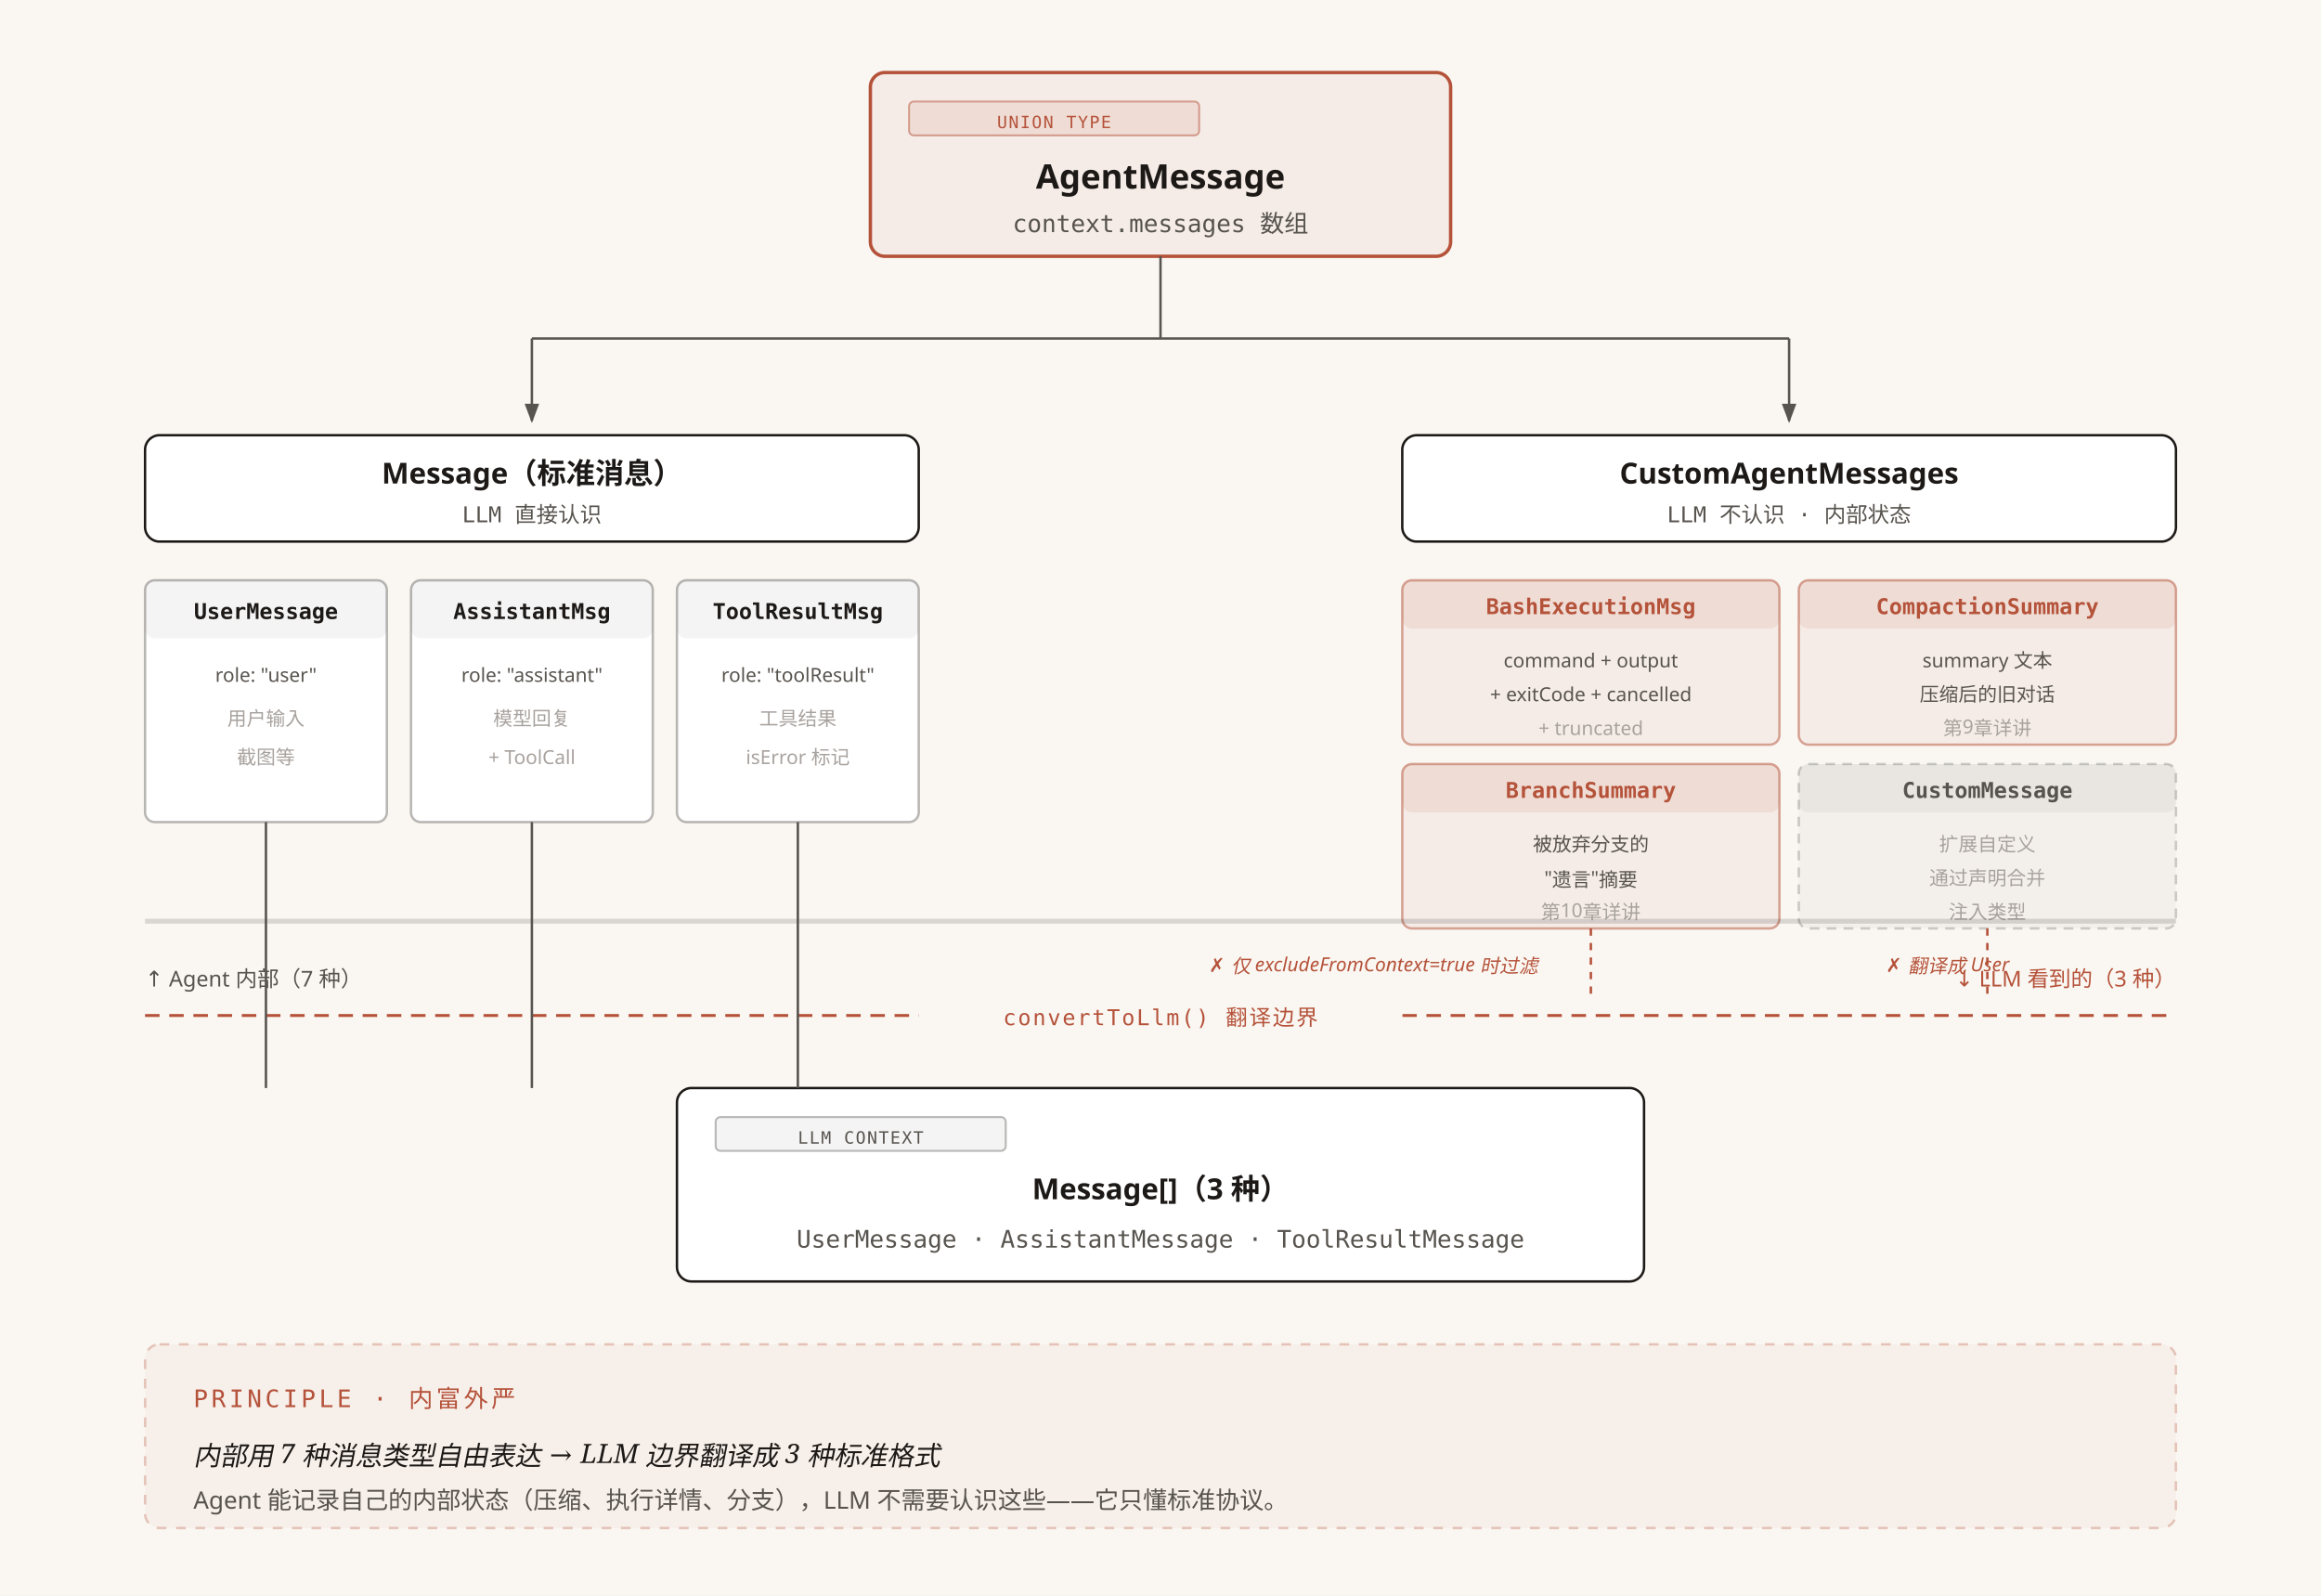
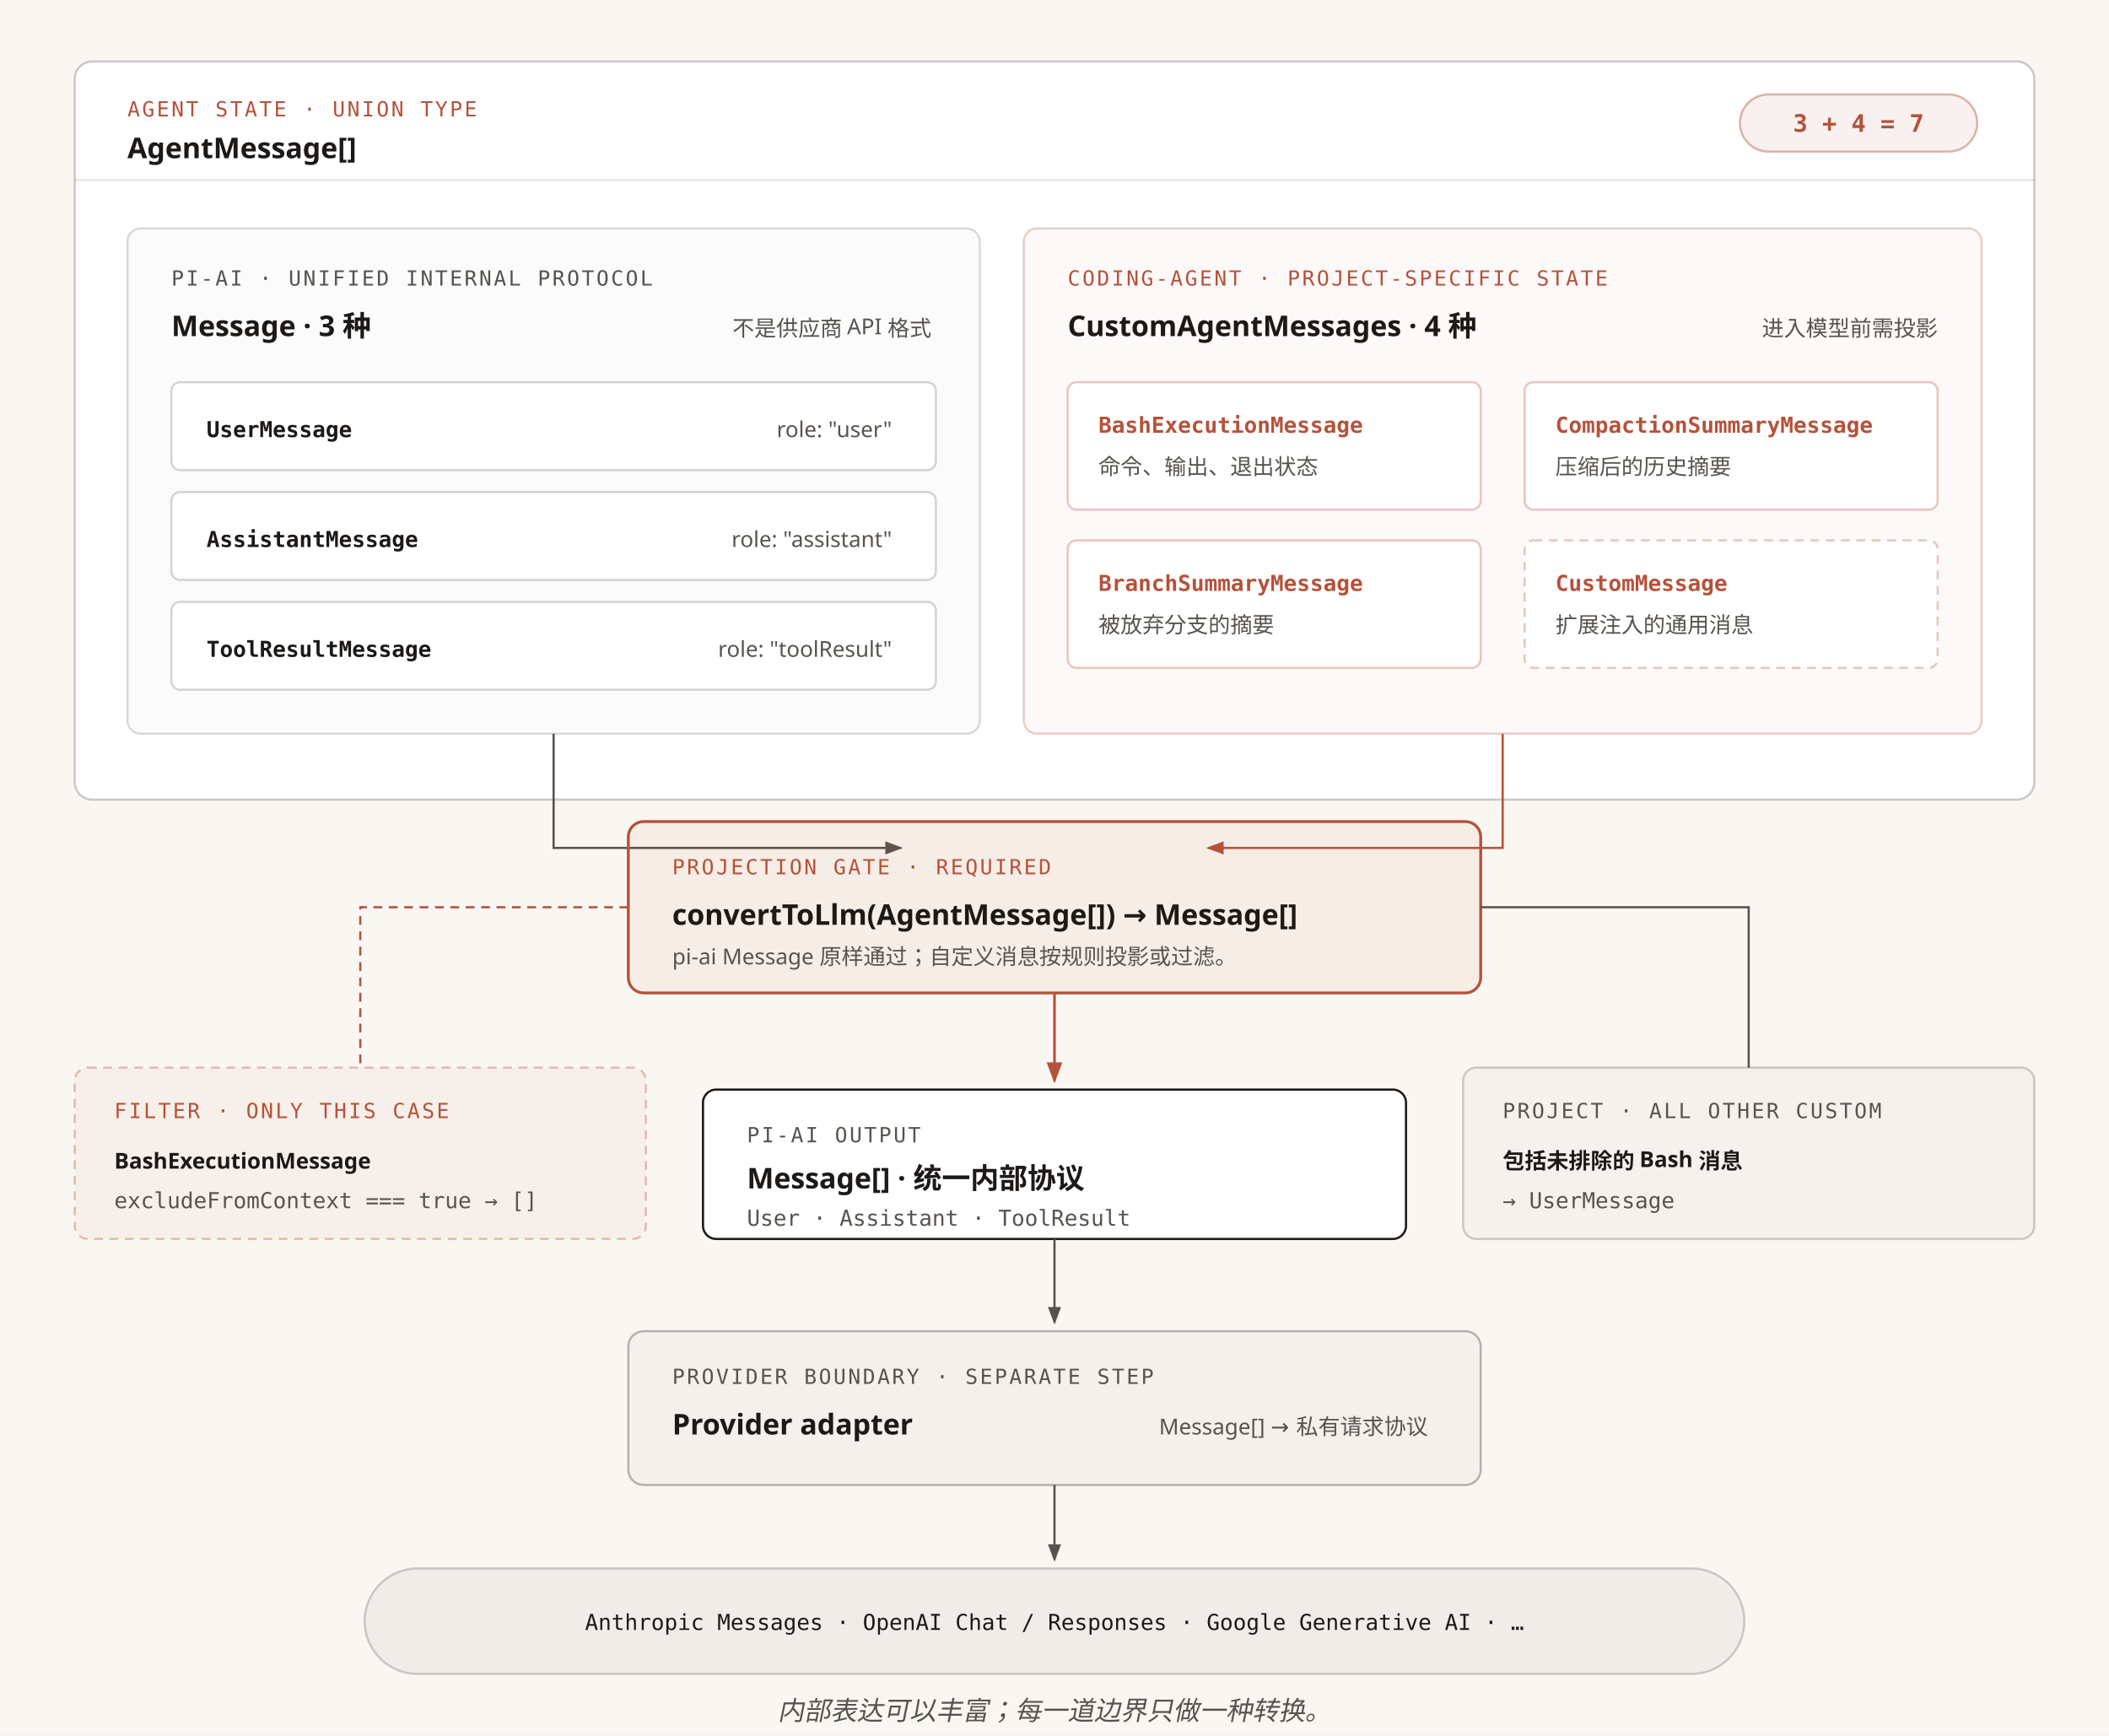
- <svg xmlns="http://www.w3.org/2000/svg" viewBox="0 0 960 660">
+ <svg xmlns="http://www.w3.org/2000/svg" viewBox="0 0 960 790" role="img" aria-labelledby="diagram-title diagram-desc">
  <defs>
    <marker id="arrow" markerWidth="8" markerHeight="6" refX="7" refY="3" orient="auto">
      <polygon points="0 0, 8 3, 0 6" fill="#57534e" />
    </marker>
    <marker id="arrow-accent" markerWidth="8" markerHeight="6" refX="7" refY="3" orient="auto">
      <polygon points="0 0, 8 3, 0 6" fill="#b5523a" />
    </marker>
+     <style>
+         .sans { font-family: 'Geist', 'PingFang SC', sans-serif; }
+         .mono { font-family: 'Geist Mono', monospace; }
+         .serif { font-family: 'Instrument Serif', 'Source Han Serif SC', serif; }
+         .ink { fill: #1c1917; }
+         .muted { fill: #57534e; }
+         .soft { fill: #57534e; }
+         .accent { fill: #b5523a; }
+         .label { font-size: 9.5px; letter-spacing: .1em; }
+         .body { font-size: 10px; }
+         .small { font-size: 10px; }
+         .title { font-size: 13px; font-weight: 600; }
+       </style>
  </defs>
-   <rect width="960" height="660" fill="#faf7f2" />
-   <rect x="360" y="30" width="240" height="76" rx="6" fill="rgba(181,82,58,0.06)" stroke="#b5523a" stroke-width="1.4" />
-   <rect x="376" y="42" width="120" height="14" rx="2" fill="rgba(181,82,58,0.10)" stroke="rgba(181,82,58,0.50)" stroke-width="0.8" />
-   <text x="436" y="53" fill="#b5523a" font-size="7" font-family="'Geist Mono', monospace" text-anchor="middle" letter-spacing="0.08em">UNION TYPE</text>
-   <text x="480" y="78" fill="#1c1917" font-size="14" font-weight="600" font-family="'Geist', sans-serif" text-anchor="middle">AgentMessage</text>
-   <text x="480" y="96" fill="#57534e" font-size="10" font-family="'Geist Mono', monospace" text-anchor="middle">context.messages 数组</text>
-   <line x1="480" y1="106" x2="480" y2="140" stroke="#57534e" stroke-width="1" />
-   <line x1="220" y1="140" x2="740" y2="140" stroke="#57534e" stroke-width="1" />
-   <line x1="220" y1="140" x2="220" y2="174" stroke="#57534e" stroke-width="1" marker-end="url(#arrow)" />
-   <line x1="740" y1="140" x2="740" y2="174" stroke="#57534e" stroke-width="1" marker-end="url(#arrow)" />
-   <rect x="60" y="180" width="320" height="44" rx="6" fill="#ffffff" stroke="#1c1917" stroke-width="1" />
-   <text x="220" y="200" fill="#1c1917" font-size="12" font-weight="600" font-family="'Geist', sans-serif" text-anchor="middle">Message（标准消息）</text>
-   <text x="220" y="216" fill="#57534e" font-size="9" font-family="'Geist Mono', monospace" text-anchor="middle">LLM 直接认识</text>
-   <g>
-     <rect x="60" y="240" width="100" height="100" rx="4" fill="#ffffff" stroke="rgba(28,25,23,0.30)" stroke-width="1" />
-     <rect x="60" y="240" width="100" height="24" rx="4" fill="rgba(28,25,23,0.05)" />
-     <text x="110" y="256" fill="#1c1917" font-size="9" font-weight="600" font-family="'Geist Mono', monospace" text-anchor="middle">UserMessage</text>
-     <text x="110" y="282" fill="#57534e" font-size="8" font-family="'Geist', sans-serif" text-anchor="middle">role: "user"</text>
-     <text x="110" y="300" fill="#a8a29e" font-size="8" font-family="'Geist', sans-serif" text-anchor="middle">用户输入</text>
-     <text x="110" y="316" fill="#a8a29e" font-size="8" font-family="'Geist', sans-serif" text-anchor="middle">截图等</text>
-   </g>
-   <g>
-     <rect x="170" y="240" width="100" height="100" rx="4" fill="#ffffff" stroke="rgba(28,25,23,0.30)" stroke-width="1" />
-     <rect x="170" y="240" width="100" height="24" rx="4" fill="rgba(28,25,23,0.05)" />
-     <text x="220" y="256" fill="#1c1917" font-size="9" font-weight="600" font-family="'Geist Mono', monospace" text-anchor="middle">AssistantMsg</text>
-     <text x="220" y="282" fill="#57534e" font-size="8" font-family="'Geist', sans-serif" text-anchor="middle">role: "assistant"</text>
-     <text x="220" y="300" fill="#a8a29e" font-size="8" font-family="'Geist', sans-serif" text-anchor="middle">模型回复</text>
-     <text x="220" y="316" fill="#a8a29e" font-size="8" font-family="'Geist', sans-serif" text-anchor="middle">+ ToolCall</text>
-   </g>
-   <g>
-     <rect x="280" y="240" width="100" height="100" rx="4" fill="#ffffff" stroke="rgba(28,25,23,0.30)" stroke-width="1" />
-     <rect x="280" y="240" width="100" height="24" rx="4" fill="rgba(28,25,23,0.05)" />
-     <text x="330" y="256" fill="#1c1917" font-size="9" font-weight="600" font-family="'Geist Mono', monospace" text-anchor="middle">ToolResultMsg</text>
-     <text x="330" y="282" fill="#57534e" font-size="8" font-family="'Geist', sans-serif" text-anchor="middle">role: "toolResult"</text>
-     <text x="330" y="300" fill="#a8a29e" font-size="8" font-family="'Geist', sans-serif" text-anchor="middle">工具结果</text>
-     <text x="330" y="316" fill="#a8a29e" font-size="8" font-family="'Geist', sans-serif" text-anchor="middle">isError 标记</text>
-   </g>
-   <rect x="580" y="180" width="320" height="44" rx="6" fill="#ffffff" stroke="#1c1917" stroke-width="1" />
-   <text x="740" y="200" fill="#1c1917" font-size="12" font-weight="600" font-family="'Geist', sans-serif" text-anchor="middle">CustomAgentMessages</text>
-   <text x="740" y="216" fill="#57534e" font-size="9" font-family="'Geist Mono', monospace" text-anchor="middle">LLM 不认识 · 内部状态</text>
-   <g>
-     <rect x="580" y="240" width="156" height="68" rx="4" fill="rgba(181,82,58,0.06)" stroke="rgba(181,82,58,0.50)" stroke-width="1" />
-     <rect x="580" y="240" width="156" height="20" rx="4" fill="rgba(181,82,58,0.10)" />
-     <text x="658" y="254" fill="#b5523a" font-size="9" font-weight="600" font-family="'Geist Mono', monospace" text-anchor="middle">BashExecutionMsg</text>
-     <text x="658" y="276" fill="#57534e" font-size="8" font-family="'Geist', sans-serif" text-anchor="middle">command + output</text>
-     <text x="658" y="290" fill="#57534e" font-size="8" font-family="'Geist', sans-serif" text-anchor="middle">+ exitCode + cancelled</text>
-     <text x="658" y="304" fill="#a8a29e" font-size="8" font-family="'Geist', sans-serif" text-anchor="middle">+ truncated</text>
-   </g>
-   <g>
-     <rect x="744" y="240" width="156" height="68" rx="4" fill="rgba(181,82,58,0.06)" stroke="rgba(181,82,58,0.50)" stroke-width="1" />
-     <rect x="744" y="240" width="156" height="20" rx="4" fill="rgba(181,82,58,0.10)" />
-     <text x="822" y="254" fill="#b5523a" font-size="9" font-weight="600" font-family="'Geist Mono', monospace" text-anchor="middle">CompactionSummary</text>
-     <text x="822" y="276" fill="#57534e" font-size="8" font-family="'Geist', sans-serif" text-anchor="middle">summary 文本</text>
-     <text x="822" y="290" fill="#57534e" font-size="8" font-family="'Geist', sans-serif" text-anchor="middle">压缩后的旧对话</text>
-     <text x="822" y="304" fill="#a8a29e" font-size="8" font-family="'Geist', sans-serif" text-anchor="middle">第9章详讲</text>
-   </g>
-   <g>
-     <rect x="580" y="316" width="156" height="68" rx="4" fill="rgba(181,82,58,0.06)" stroke="rgba(181,82,58,0.50)" stroke-width="1" />
-     <rect x="580" y="316" width="156" height="20" rx="4" fill="rgba(181,82,58,0.10)" />
-     <text x="658" y="330" fill="#b5523a" font-size="9" font-weight="600" font-family="'Geist Mono', monospace" text-anchor="middle">BranchSummary</text>
-     <text x="658" y="352" fill="#57534e" font-size="8" font-family="'Geist', sans-serif" text-anchor="middle">被放弃分支的</text>
-     <text x="658" y="366" fill="#57534e" font-size="8" font-family="'Geist', sans-serif" text-anchor="middle">"遗言"摘要</text>
-     <text x="658" y="380" fill="#a8a29e" font-size="8" font-family="'Geist', sans-serif" text-anchor="middle">第10章详讲</text>
-   </g>
-   <g>
-     <rect x="744" y="316" width="156" height="68" rx="4" fill="rgba(28,25,23,0.03)" stroke="rgba(28,25,23,0.20)" stroke-width="1" stroke-dasharray="4,3" />
-     <rect x="744" y="316" width="156" height="20" rx="4" fill="rgba(28,25,23,0.05)" />
-     <text x="822" y="330" fill="#57534e" font-size="9" font-weight="600" font-family="'Geist Mono', monospace" text-anchor="middle">CustomMessage</text>
-     <text x="822" y="352" fill="#a8a29e" font-size="8" font-family="'Geist', sans-serif" text-anchor="middle">扩展自定义</text>
-     <text x="822" y="366" fill="#a8a29e" font-size="8" font-family="'Geist', sans-serif" text-anchor="middle">通过声明合并</text>
-     <text x="822" y="380" fill="#a8a29e" font-size="8" font-family="'Geist', sans-serif" text-anchor="middle">注入类型</text>
-   </g>
-   <rect x="60" y="380" width="840" height="2" fill="rgba(28,25,23,0.15)" />
-   <line x1="60" y1="420" x2="900" y2="420" stroke="#b5523a" stroke-width="1.2" stroke-dasharray="6,4" />
-   <rect x="380" y="412" width="200" height="16" rx="2" fill="#faf7f2" />
-   <text x="480" y="424" fill="#b5523a" font-size="9" font-family="'Geist Mono', monospace" text-anchor="middle" letter-spacing="0.08em">convertToLlm() 翻译边界</text>
-   <text x="60" y="408" fill="#57534e" font-size="9" font-family="'Geist', sans-serif">↑ Agent 内部（7 种）</text>
-   <text x="900" y="408" fill="#b5523a" font-size="9" font-family="'Geist', sans-serif" text-anchor="end">↓ LLM 看到的（3 种）</text>
-   <rect x="280" y="450" width="400" height="80" rx="6" fill="#ffffff" stroke="#1c1917" stroke-width="1" />
-   <rect x="296" y="462" width="120" height="14" rx="2" fill="rgba(28,25,23,0.05)" stroke="rgba(28,25,23,0.30)" stroke-width="0.8" />
-   <text x="356" y="473" fill="#57534e" font-size="7" font-family="'Geist Mono', monospace" text-anchor="middle" letter-spacing="0.08em">LLM CONTEXT</text>
-   <text x="480" y="496" fill="#1c1917" font-size="12" font-weight="600" font-family="'Geist', sans-serif" text-anchor="middle">Message[]（3 种）</text>
-   <text x="480" y="516" fill="#57534e" font-size="10" font-family="'Geist Mono', monospace" text-anchor="middle">UserMessage · AssistantMessage · ToolResultMessage</text>
-   <line x1="110" y1="340" x2="110" y2="450" stroke="#57534e" stroke-width="1" />
-   <line x1="220" y1="340" x2="220" y2="450" stroke="#57534e" stroke-width="1" />
-   <line x1="330" y1="340" x2="330" y2="450" stroke="#57534e" stroke-width="1" />
-   <line x1="658" y1="384" x2="658" y2="412" stroke="#b5523a" stroke-width="1" stroke-dasharray="3,3" />
-   <text x="500" y="402" fill="#b5523a" font-size="8" font-family="'Geist', sans-serif" font-style="italic">✗ 仅 excludeFromContext=true 时过滤</text>
-   <line x1="822" y1="384" x2="822" y2="412" stroke="#b5523a" stroke-width="1" stroke-dasharray="3,3" />
-   <text x="780" y="402" fill="#b5523a" font-size="8" font-family="'Geist', sans-serif" font-style="italic">✗ 翻译成 User</text>
-   <rect x="60" y="556" width="840" height="76" rx="6" fill="rgba(181,82,58,0.05)" stroke="rgba(181,82,58,0.30)" stroke-width="1" stroke-dasharray="4,4" />
-   <text x="80" y="582" fill="#b5523a" font-size="10" font-family="'Geist Mono', monospace" letter-spacing="0.14em">PRINCIPLE · 内富外严</text>
-   <text x="80" y="606" fill="#1c1917" font-size="11" font-family="'Instrument Serif', 'Source Han Serif SC', serif" font-style="italic">
-       内部用 7 种消息类型自由表达 → LLM 边界翻译成 3 种标准格式
+   <rect width="960" height="790" fill="#faf7f2" />
+   <rect x="34" y="28" width="892" height="336" rx="8" fill="#fff" stroke="rgba(28,25,23,.22)" />
+   <line x1="34" y1="82" x2="926" y2="82" stroke="rgba(28,25,23,.12)" />
+   <text x="58" y="53" class="mono accent label">AGENT STATE · UNION TYPE</text>
+   <text x="58" y="72" class="sans ink title">AgentMessage[]</text>
+   <rect x="792" y="43" width="108" height="26" rx="13" fill="rgba(181,82,58,.08)" stroke="rgba(181,82,58,.42)" />
+   <text x="846" y="60" class="mono accent" font-size="11" font-weight="600" text-anchor="middle">3 + 4 = 7</text>
+   <rect x="58" y="104" width="388" height="230" rx="6" fill="rgba(28,25,23,.018)" stroke="rgba(28,25,23,.16)" />
+   <text x="78" y="130" class="mono muted label">PI-AI · UNIFIED INTERNAL PROTOCOL</text>
+   <text x="78" y="153" class="sans ink title">Message · 3 种</text>
+   <text x="424" y="153" class="sans soft body" text-anchor="end">不是供应商 API 格式</text>
+   <rect x="78" y="174" width="348" height="40" rx="4" fill="#fff" stroke="rgba(28,25,23,.18)" />
+   <text x="94" y="199" class="mono ink body" font-weight="600">UserMessage</text>
+   <text x="406" y="199" class="sans muted body" text-anchor="end">role: "user"</text>
+   <rect x="78" y="224" width="348" height="40" rx="4" fill="#fff" stroke="rgba(28,25,23,.18)" />
+   <text x="94" y="249" class="mono ink body" font-weight="600">AssistantMessage</text>
+   <text x="406" y="249" class="sans muted body" text-anchor="end">role: "assistant"</text>
+   <rect x="78" y="274" width="348" height="40" rx="4" fill="#fff" stroke="rgba(28,25,23,.18)" />
+   <text x="94" y="299" class="mono ink body" font-weight="600">ToolResultMessage</text>
+   <text x="406" y="299" class="sans muted body" text-anchor="end">role: "toolResult"</text>
+   <rect x="466" y="104" width="436" height="230" rx="6" fill="rgba(181,82,58,.035)" stroke="rgba(181,82,58,.28)" />
+   <text x="486" y="130" class="mono accent label">CODING-AGENT · PROJECT-SPECIFIC STATE</text>
+   <text x="486" y="153" class="sans ink title">CustomAgentMessages · 4 种</text>
+   <text x="882" y="153" class="sans soft body" text-anchor="end">进入模型前需投影</text>
+   <rect x="486" y="174" width="188" height="58" rx="4" fill="#fff" stroke="rgba(181,82,58,.32)" />
+   <text x="500" y="197" class="mono accent" font-size="10" font-weight="600">BashExecutionMessage</text>
+   <text x="500" y="216" class="sans muted small">命令、输出、退出状态</text>
+   <rect x="694" y="174" width="188" height="58" rx="4" fill="#fff" stroke="rgba(181,82,58,.32)" />
+   <text x="708" y="197" class="mono accent" font-size="10" font-weight="600">CompactionSummaryMessage</text>
+   <text x="708" y="216" class="sans muted small">压缩后的历史摘要</text>
+   <rect x="486" y="246" width="188" height="58" rx="4" fill="#fff" stroke="rgba(181,82,58,.32)" />
+   <text x="500" y="269" class="mono accent" font-size="10" font-weight="600">BranchSummaryMessage</text>
+   <text x="500" y="288" class="sans muted small">被放弃分支的摘要</text>
+   <rect x="694" y="246" width="188" height="58" rx="4" fill="#fff" stroke="rgba(181,82,58,.32)" stroke-dasharray="4 3" />
+   <text x="708" y="269" class="mono accent" font-size="10" font-weight="600">CustomMessage</text>
+   <text x="708" y="288" class="sans muted small">扩展注入的通用消息</text>
+   <path d="M252 334 V386 H410" fill="none" stroke="#57534e" marker-end="url(#arrow)" />
+   <path d="M684 334 V386 H550" fill="none" stroke="#b5523a" marker-end="url(#arrow-accent)" />
+   <rect x="286" y="374" width="388" height="78" rx="7" fill="rgba(181,82,58,.065)" stroke="#b5523a" stroke-width="1.3" />
+   <text x="306" y="398" class="mono accent label">PROJECTION GATE · REQUIRED</text>
+   <text x="306" y="421" class="sans ink title">convertToLlm(AgentMessage[]) → Message[]</text>
+   <text x="306" y="439" class="sans muted body">pi-ai Message 原样通过；自定义消息按规则投影或过滤。</text>
+   <path d="M286 413 H164 V486" fill="none" stroke="#b5523a" stroke-width="1" stroke-dasharray="4 3" />
+   <rect x="34" y="486" width="260" height="78" rx="6" fill="rgba(181,82,58,.045)" stroke="rgba(181,82,58,.34)" stroke-dasharray="4 3" />
+   <text x="52" y="509" class="mono accent label">FILTER · ONLY THIS CASE</text>
+   <text x="52" y="532" class="sans ink body" font-weight="600">BashExecutionMessage</text>
+   <text x="52" y="550" class="mono muted small">excludeFromContext === true → []</text>
+   <path d="M674 413 H796 V486" fill="none" stroke="#57534e" stroke-width="1" />
+   <rect x="666" y="486" width="260" height="78" rx="6" fill="rgba(28,25,23,.02)" stroke="rgba(28,25,23,.20)" />
+   <text x="684" y="509" class="mono muted label">PROJECT · ALL OTHER CUSTOM</text>
+   <text x="684" y="532" class="sans ink body" font-weight="600">包括未排除的 Bash 消息</text>
+   <text x="684" y="550" class="mono muted small">→ UserMessage</text>
+   <line x1="480" y1="452" x2="480" y2="492" stroke="#b5523a" stroke-width="1.2" marker-end="url(#arrow-accent)" />
+   <rect x="320" y="496" width="320" height="68" rx="6" fill="#fff" stroke="#1c1917" />
+   <text x="340" y="520" class="mono muted label">PI-AI OUTPUT</text>
+   <text x="340" y="541" class="sans ink title">Message[] · 统一内部协议</text>
+   <text x="340" y="558" class="mono soft small">User · Assistant · ToolResult</text>
+   <line x1="480" y1="564" x2="480" y2="602" stroke="#57534e" marker-end="url(#arrow)" />
+   <rect x="286" y="606" width="388" height="70" rx="7" fill="rgba(28,25,23,.025)" stroke="rgba(28,25,23,.30)" />
+   <text x="306" y="630" class="mono muted label">PROVIDER BOUNDARY · SEPARATE STEP</text>
+   <text x="306" y="653" class="sans ink title">Provider adapter</text>
+   <text x="650" y="653" class="sans muted body" text-anchor="end">Message[] → 私有请求协议</text>
+   <line x1="480" y1="676" x2="480" y2="710" stroke="#57534e" marker-end="url(#arrow)" />
+   <rect x="166" y="714" width="628" height="48" rx="24" fill="rgba(28,25,23,.045)" stroke="rgba(28,25,23,.20)" />
+   <text x="480" y="742" class="mono ink" font-size="10" text-anchor="middle">
+       Anthropic Messages · OpenAI Chat / Responses · Google Generative AI · …
    </text>
-   <text x="80" y="624" fill="#57534e" font-size="10" font-family="'Geist', sans-serif">
-       Agent 能记录自己的内部状态（压缩、执行详情、分支），LLM 不需要认识这些——它只懂标准协议。
+   <text x="480" y="783" class="serif muted" font-size="12" font-style="italic" text-anchor="middle">
+       内部表达可以丰富；每一道边界只做一种转换。
    </text>
</svg>
